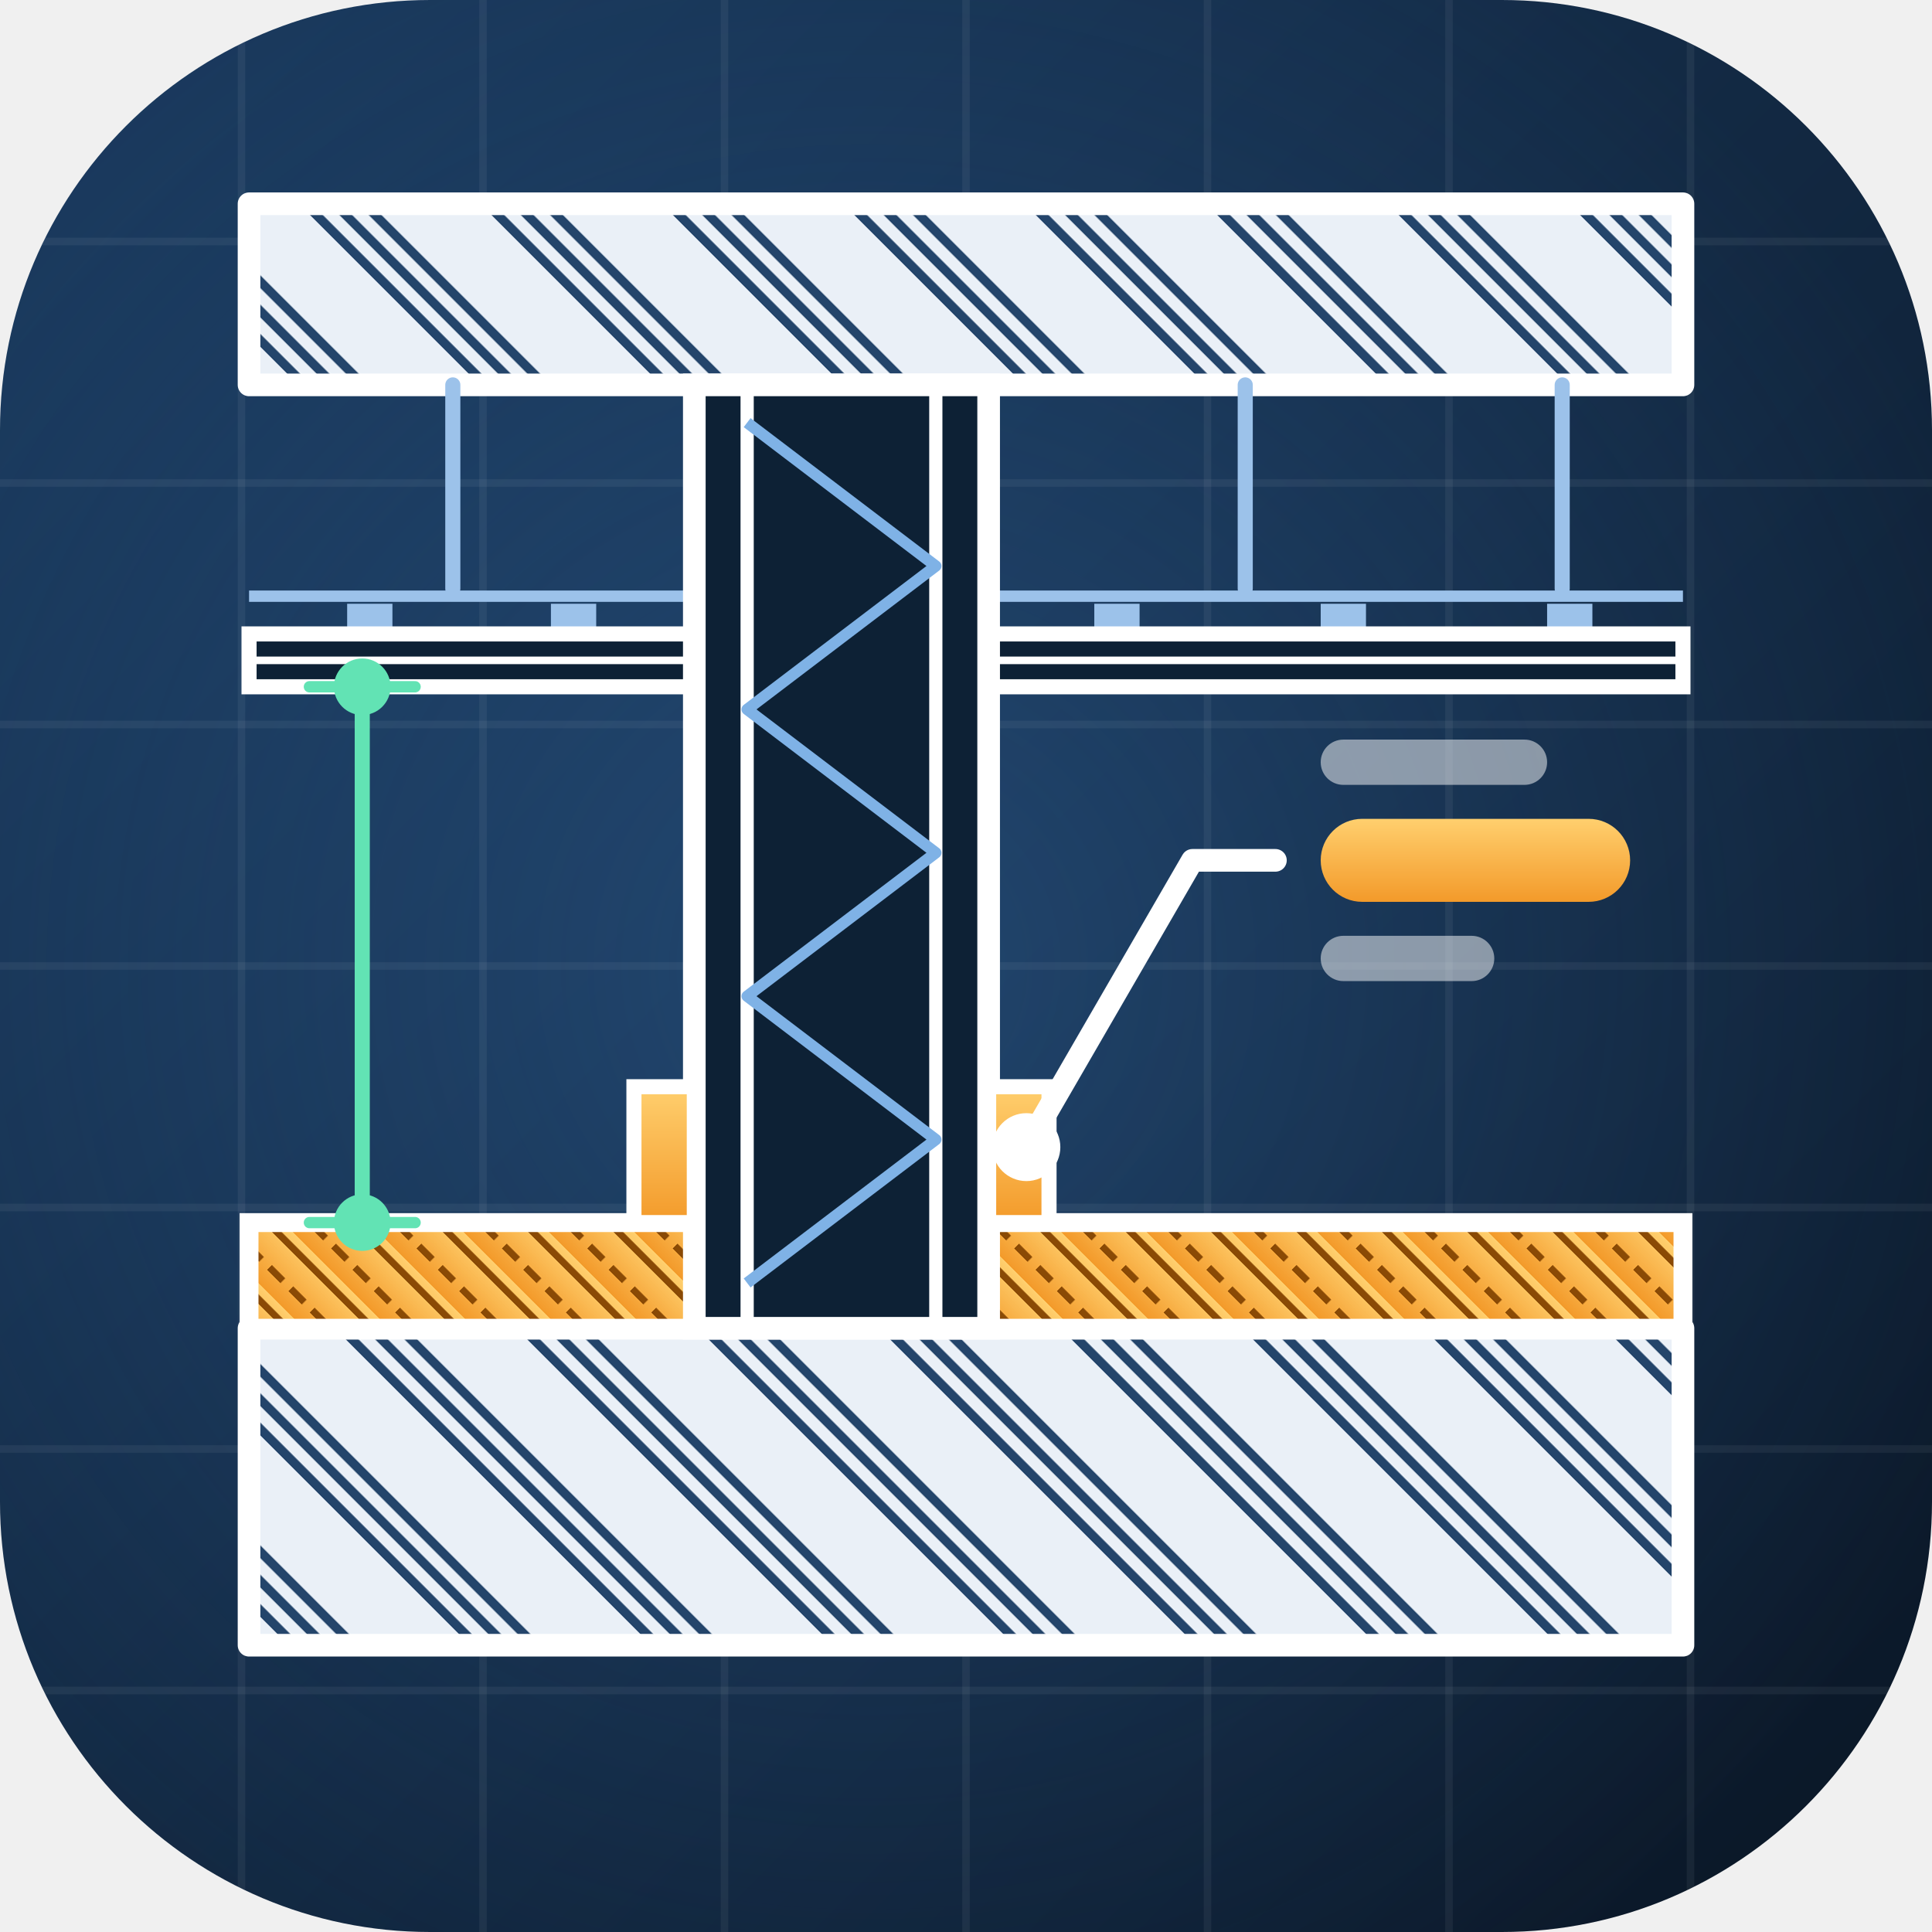
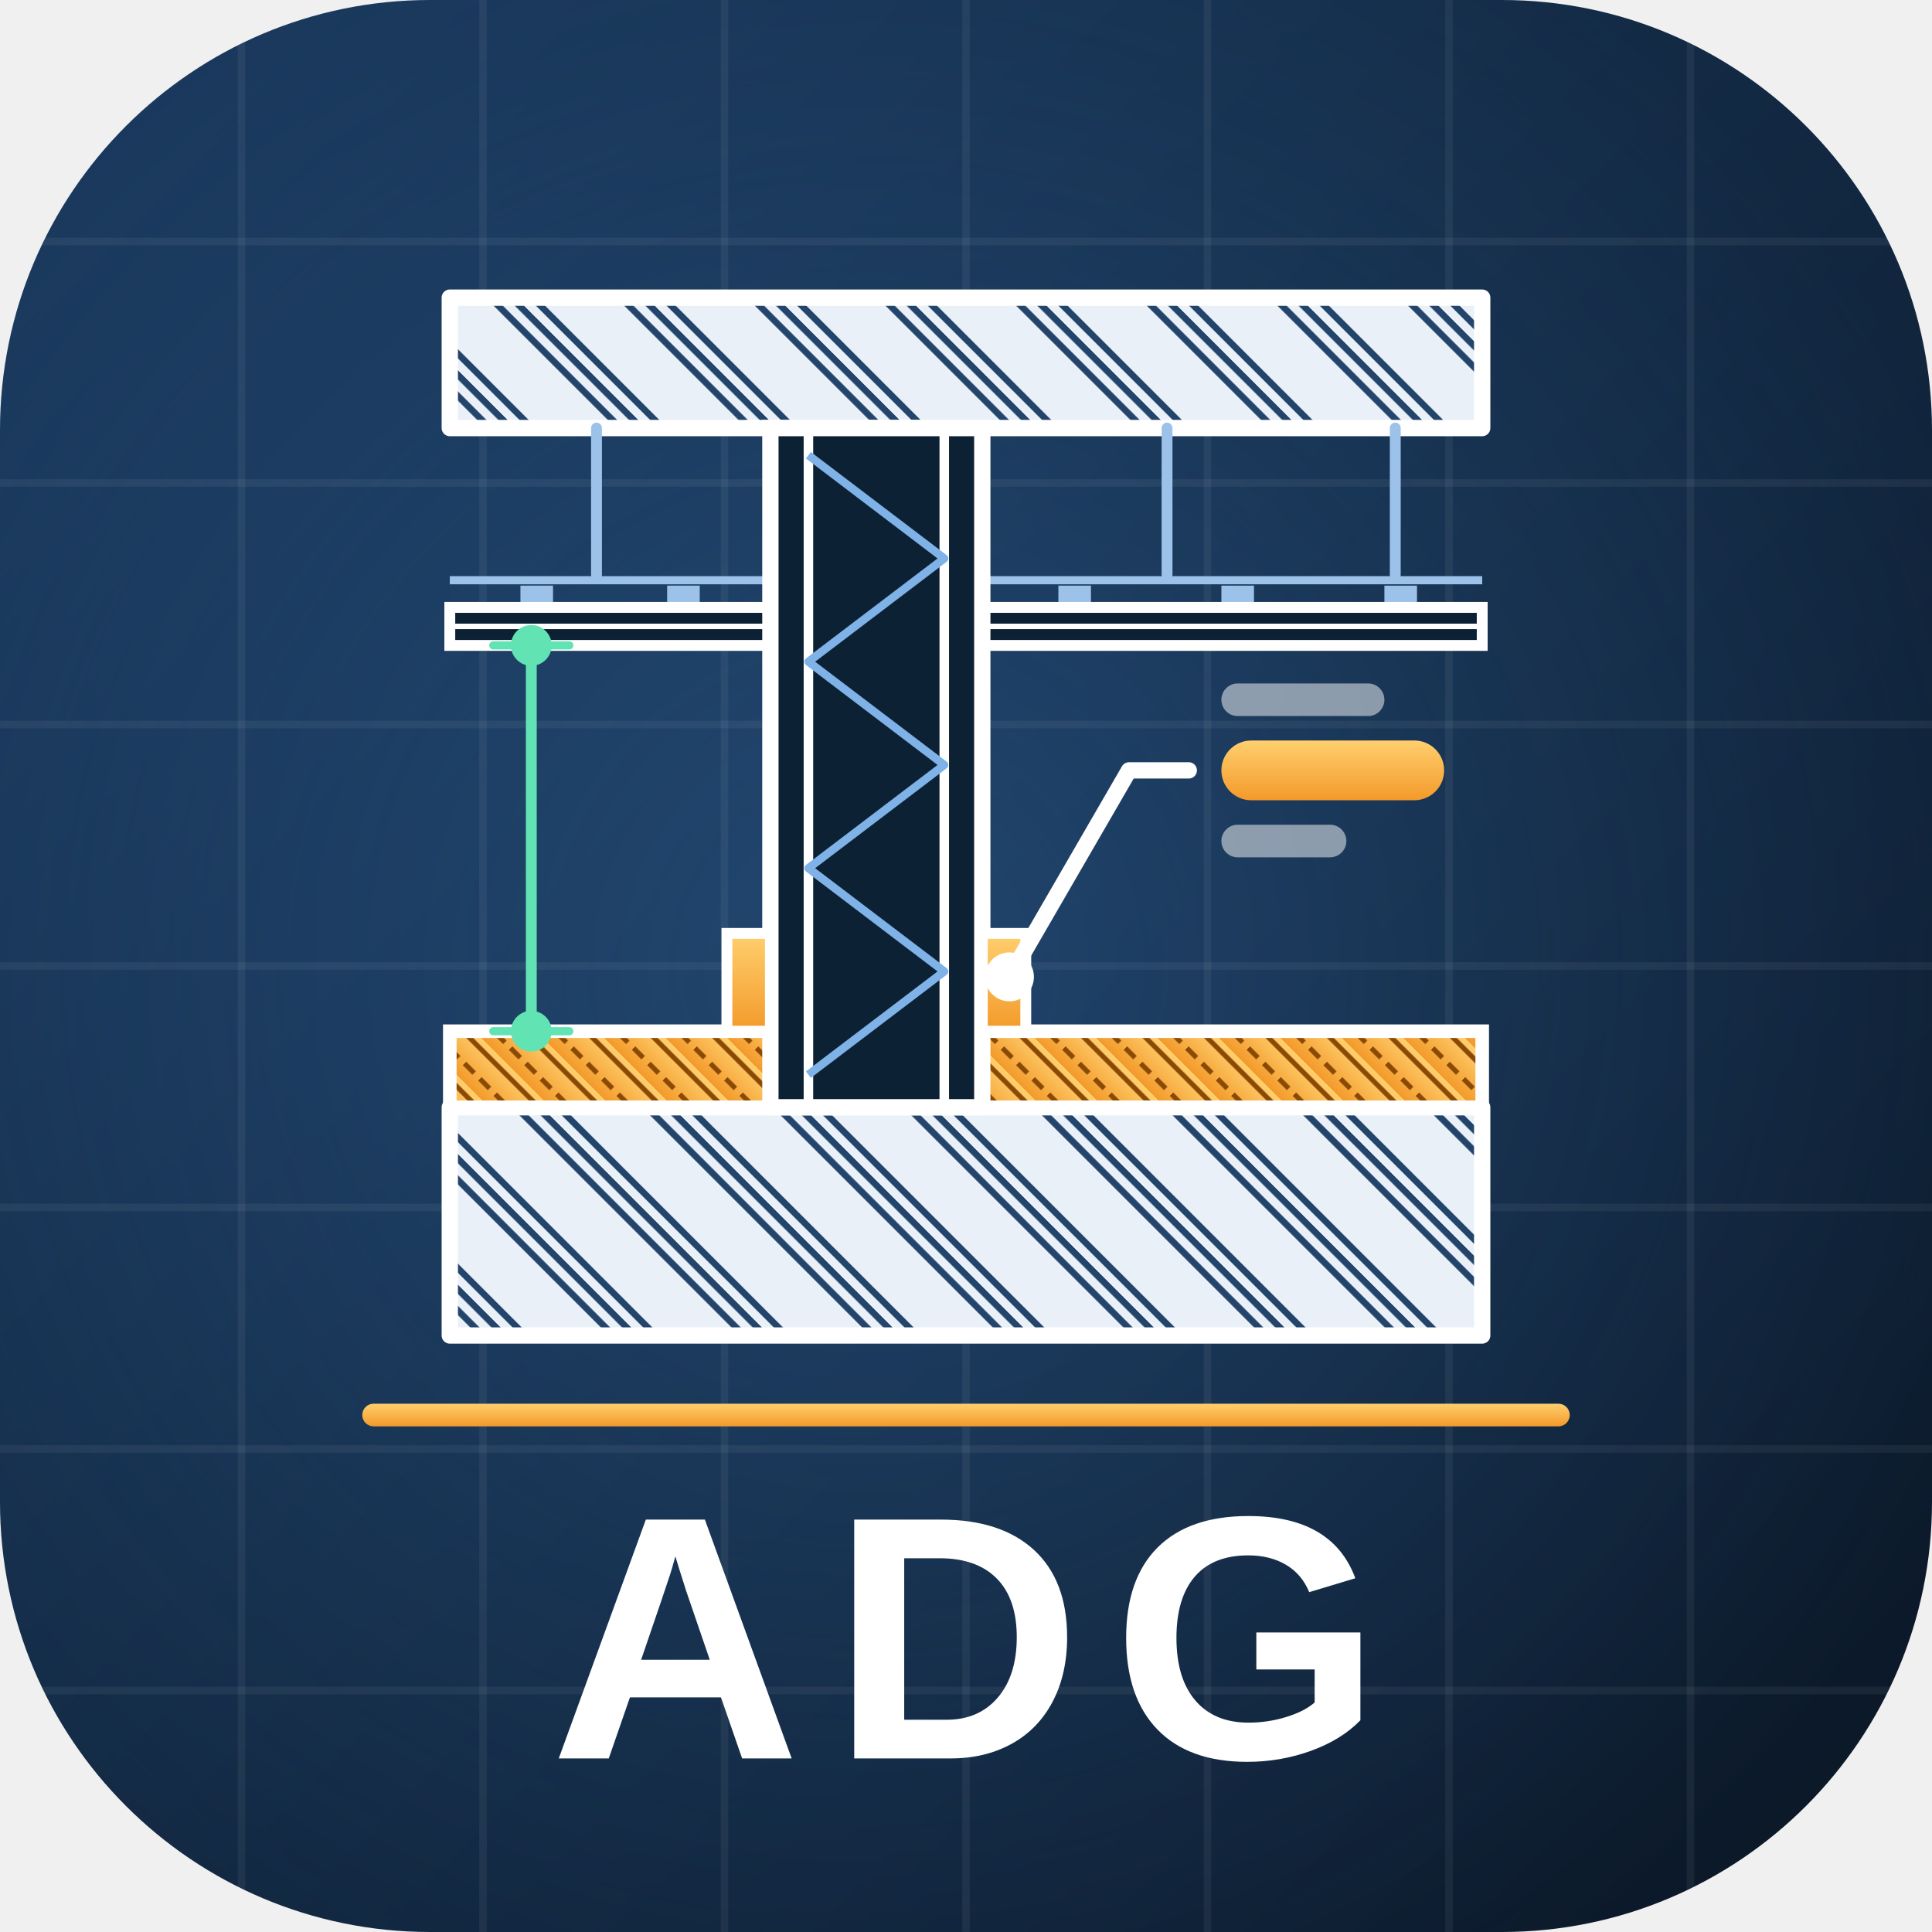
<svg xmlns="http://www.w3.org/2000/svg" viewBox="0 0 512 512">
  <defs>
    <linearGradient id="bg" x1="0" y1="0" x2="1" y2="1">
      <stop offset="0" stop-color="#1a3a5e" />
      <stop offset="1" stop-color="#0a1625" />
    </linearGradient>
    <radialGradient id="glow" cx=".45" cy=".5" r=".62">
      <stop offset="0" stop-color="#3d7cc0" stop-opacity=".35" />
      <stop offset="1" stop-color="#3d7cc0" stop-opacity="0" />
    </radialGradient>
    <linearGradient id="gold" x1="0" y1="0" x2="0" y2="1">
      <stop offset="0" stop-color="#ffcf6e" />
      <stop offset="1" stop-color="#f39a2a" />
    </linearGradient>
    <pattern id="rc" width="34" height="34" patternUnits="userSpaceOnUse" patternTransform="rotate(45)">
      <rect width="34" height="34" fill="#eaf0f7" />
      <line x1="0" y1="4" x2="34" y2="4" stroke="#24456b" stroke-width="2.4" />
      <line x1="0" y1="9.5" x2="34" y2="9.5" stroke="#24456b" stroke-width="2.4" />
      <line x1="0" y1="15" x2="34" y2="15" stroke="#24456b" stroke-width="2.4" />
    </pattern>
    <pattern id="stone" width="16" height="16" patternUnits="userSpaceOnUse" patternTransform="rotate(45)">
      <rect width="16" height="16" fill="url(#gold)" />
      <line x1="0" y1="3" x2="16" y2="3" stroke="#8a4a05" stroke-width="1.8" />
      <line x1="0" y1="11" x2="16" y2="11" stroke="#8a4a05" stroke-width="1.8" stroke-dasharray="5 3" />
    </pattern>
    <clipPath id="tile">
      <rect width="512" height="512" rx="114" />
    </clipPath>
  </defs>
  <g clip-path="url(#tile)">
    <rect width="512" height="512" fill="url(#bg)" />
    <rect width="512" height="512" fill="url(#glow)" />
    <g stroke="#ffffff" stroke-opacity=".055" stroke-width="2">
      <path d="M64 0V512M128 0V512M192 0V512M256 0V512M320 0V512M384 0V512M448 0V512" />
      <path d="M0 64H512M0 128H512M0 192H512M0 256H512M0 320H512M0 384H512M0 448H512" />
    </g>
-     <rect x="66" y="54" width="380" height="48" fill="url(#rc)" stroke="#ffffff" stroke-width="6" stroke-linejoin="round" />
-     <g stroke="#9cc2ea" stroke-width="4" stroke-linecap="round">
-       <line x1="120" y1="102" x2="120" y2="156" />
-       <line x1="330" y1="102" x2="330" y2="156" />
-       <line x1="414" y1="102" x2="414" y2="156" />
+     <g transform="translate(256 40) scale(.72) translate(-256 0)">
+       <rect x="66" y="54" width="380" height="48" fill="url(#rc)" stroke="#ffffff" stroke-width="6" stroke-linejoin="round" />
+       <g stroke="#9cc2ea" stroke-width="4" stroke-linecap="round">
+         <line x1="120" y1="102" x2="120" y2="156" />
+         <line x1="330" y1="102" x2="330" y2="156" />
+         <line x1="414" y1="102" x2="414" y2="156" />
+       </g>
+       <line x1="66" y1="158" x2="184" y2="158" stroke="#9cc2ea" stroke-width="3" />
+       <line x1="262" y1="158" x2="446" y2="158" stroke="#9cc2ea" stroke-width="3" />
+       <g fill="#9cc2ea">
+         <rect x="92" y="160" width="12" height="8" />
+         <rect x="146" y="160" width="12" height="8" />
+         <rect x="290" y="160" width="12" height="8" />
+         <rect x="350" y="160" width="12" height="8" />
+         <rect x="410" y="160" width="12" height="8" />
+       </g>
+       <rect x="66" y="168" width="118" height="14" fill="#0d2135" stroke="#ffffff" stroke-width="4" />
+       <rect x="262" y="168" width="184" height="14" fill="#0d2135" stroke="#ffffff" stroke-width="4" />
+       <line x1="66" y1="175" x2="184" y2="175" stroke="#ffffff" stroke-width="2" />
+       <line x1="262" y1="175" x2="446" y2="175" stroke="#ffffff" stroke-width="2" />
+       <rect x="66" y="352" width="380" height="84" fill="url(#rc)" stroke="#ffffff" stroke-width="6" stroke-linejoin="round" />
+       <rect x="66" y="324" width="118" height="28" fill="url(#stone)" stroke="#ffffff" stroke-width="5" />
+       <rect x="262" y="324" width="184" height="28" fill="url(#stone)" stroke="#ffffff" stroke-width="5" />
+       <rect x="184" y="102" width="78" height="250" fill="#0d2135" stroke="#ffffff" stroke-width="6" />
+       <line x1="198" y1="102" x2="198" y2="352" stroke="#ffffff" stroke-width="3.5" />
+       <line x1="248" y1="102" x2="248" y2="352" stroke="#ffffff" stroke-width="3.5" />
+       <polyline points="198,112 248,150 198,188 248,226 198,264 248,302 198,340" fill="none" stroke="#7fb2e6" stroke-width="3" stroke-linejoin="round" />
+       <rect x="168" y="288" width="16" height="36" fill="url(#gold)" stroke="#ffffff" stroke-width="4" />
+       <rect x="262" y="288" width="16" height="36" fill="url(#gold)" stroke="#ffffff" stroke-width="4" />
+       <g stroke="#62e3b4" stroke-linecap="round">
+         <line x1="96" y1="182" x2="96" y2="324" stroke-width="4" />
+         <line x1="82" y1="182" x2="110" y2="182" stroke-width="3" />
+         <line x1="82" y1="324" x2="110" y2="324" stroke-width="3" />
+       </g>
+       <circle cx="96" cy="182" r="7.5" fill="#62e3b4" />
+       <circle cx="96" cy="324" r="7.5" fill="#62e3b4" />
+       <circle cx="272" cy="304" r="9" fill="#ffffff" />
+       <polyline points="272,304 316,228 338,228" fill="none" stroke="#ffffff" stroke-width="6" stroke-linejoin="round" stroke-linecap="round" />
+       <rect x="350" y="217" width="82" height="22" rx="11" fill="url(#gold)" />
+       <rect x="350" y="196" width="60" height="12" rx="6" fill="#ffffff" fill-opacity=".5" />
+       <rect x="350" y="248" width="46" height="12" rx="6" fill="#ffffff" fill-opacity=".5" />
    </g>
-     <line x1="66" y1="158" x2="184" y2="158" stroke="#9cc2ea" stroke-width="3" />
-     <line x1="262" y1="158" x2="446" y2="158" stroke="#9cc2ea" stroke-width="3" />
-     <g fill="#9cc2ea">
-       <rect x="92" y="160" width="12" height="8" />
-       <rect x="146" y="160" width="12" height="8" />
-       <rect x="290" y="160" width="12" height="8" />
-       <rect x="350" y="160" width="12" height="8" />
-       <rect x="410" y="160" width="12" height="8" />
-     </g>
-     <rect x="66" y="168" width="118" height="14" fill="#0d2135" stroke="#ffffff" stroke-width="4" />
-     <rect x="262" y="168" width="184" height="14" fill="#0d2135" stroke="#ffffff" stroke-width="4" />
-     <line x1="66" y1="175" x2="184" y2="175" stroke="#ffffff" stroke-width="2" />
-     <line x1="262" y1="175" x2="446" y2="175" stroke="#ffffff" stroke-width="2" />
-     <rect x="66" y="352" width="380" height="84" fill="url(#rc)" stroke="#ffffff" stroke-width="6" stroke-linejoin="round" />
-     <rect x="66" y="324" width="118" height="28" fill="url(#stone)" stroke="#ffffff" stroke-width="5" />
-     <rect x="262" y="324" width="184" height="28" fill="url(#stone)" stroke="#ffffff" stroke-width="5" />
-     <rect x="184" y="102" width="78" height="250" fill="#0d2135" stroke="#ffffff" stroke-width="6" />
-     <line x1="198" y1="102" x2="198" y2="352" stroke="#ffffff" stroke-width="3.5" />
-     <line x1="248" y1="102" x2="248" y2="352" stroke="#ffffff" stroke-width="3.5" />
-     <polyline points="198,112 248,150 198,188 248,226 198,264 248,302 198,340" fill="none" stroke="#7fb2e6" stroke-width="3" stroke-linejoin="round" />
-     <rect x="168" y="288" width="16" height="36" fill="url(#gold)" stroke="#ffffff" stroke-width="4" />
-     <rect x="262" y="288" width="16" height="36" fill="url(#gold)" stroke="#ffffff" stroke-width="4" />
-     <g stroke="#62e3b4" stroke-linecap="round">
-       <line x1="96" y1="182" x2="96" y2="324" stroke-width="4" />
-       <line x1="82" y1="182" x2="110" y2="182" stroke-width="3" />
-       <line x1="82" y1="324" x2="110" y2="324" stroke-width="3" />
-     </g>
-     <circle cx="96" cy="182" r="7.5" fill="#62e3b4" />
-     <circle cx="96" cy="324" r="7.5" fill="#62e3b4" />
-     <circle cx="272" cy="304" r="9" fill="#ffffff" />
-     <polyline points="272,304 316,228 338,228" fill="none" stroke="#ffffff" stroke-width="6" stroke-linejoin="round" stroke-linecap="round" />
-     <rect x="350" y="217" width="82" height="22" rx="11" fill="url(#gold)" />
-     <rect x="350" y="196" width="60" height="12" rx="6" fill="#ffffff" fill-opacity=".5" />
-     <rect x="350" y="248" width="46" height="12" rx="6" fill="#ffffff" fill-opacity=".5" />
+     <rect x="96" y="372" width="320" height="6" rx="3" fill="url(#gold)" />
+     <text x="256" y="466" text-anchor="middle" font-family="'Arial Black','Segoe UI Black','Helvetica Neue',Arial,sans-serif" font-weight="900" font-size="92" fill="#ffffff" letter-spacing="8">ADG</text>
  </g>
</svg>
